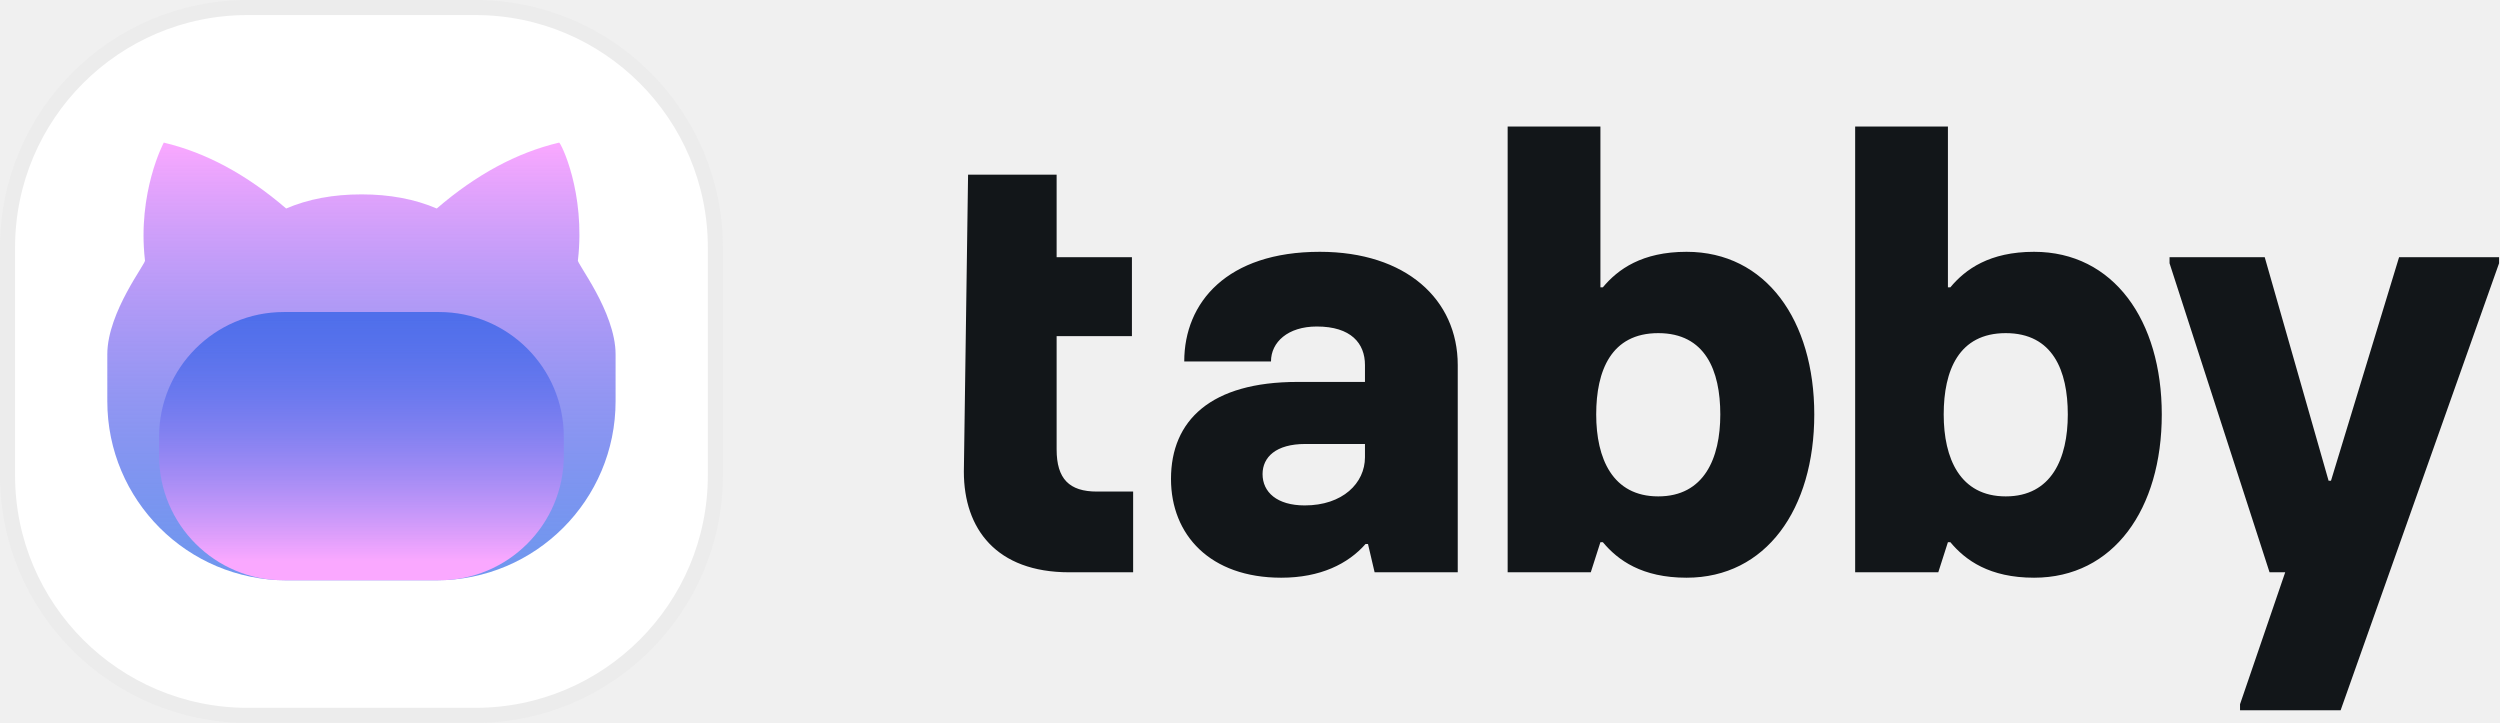
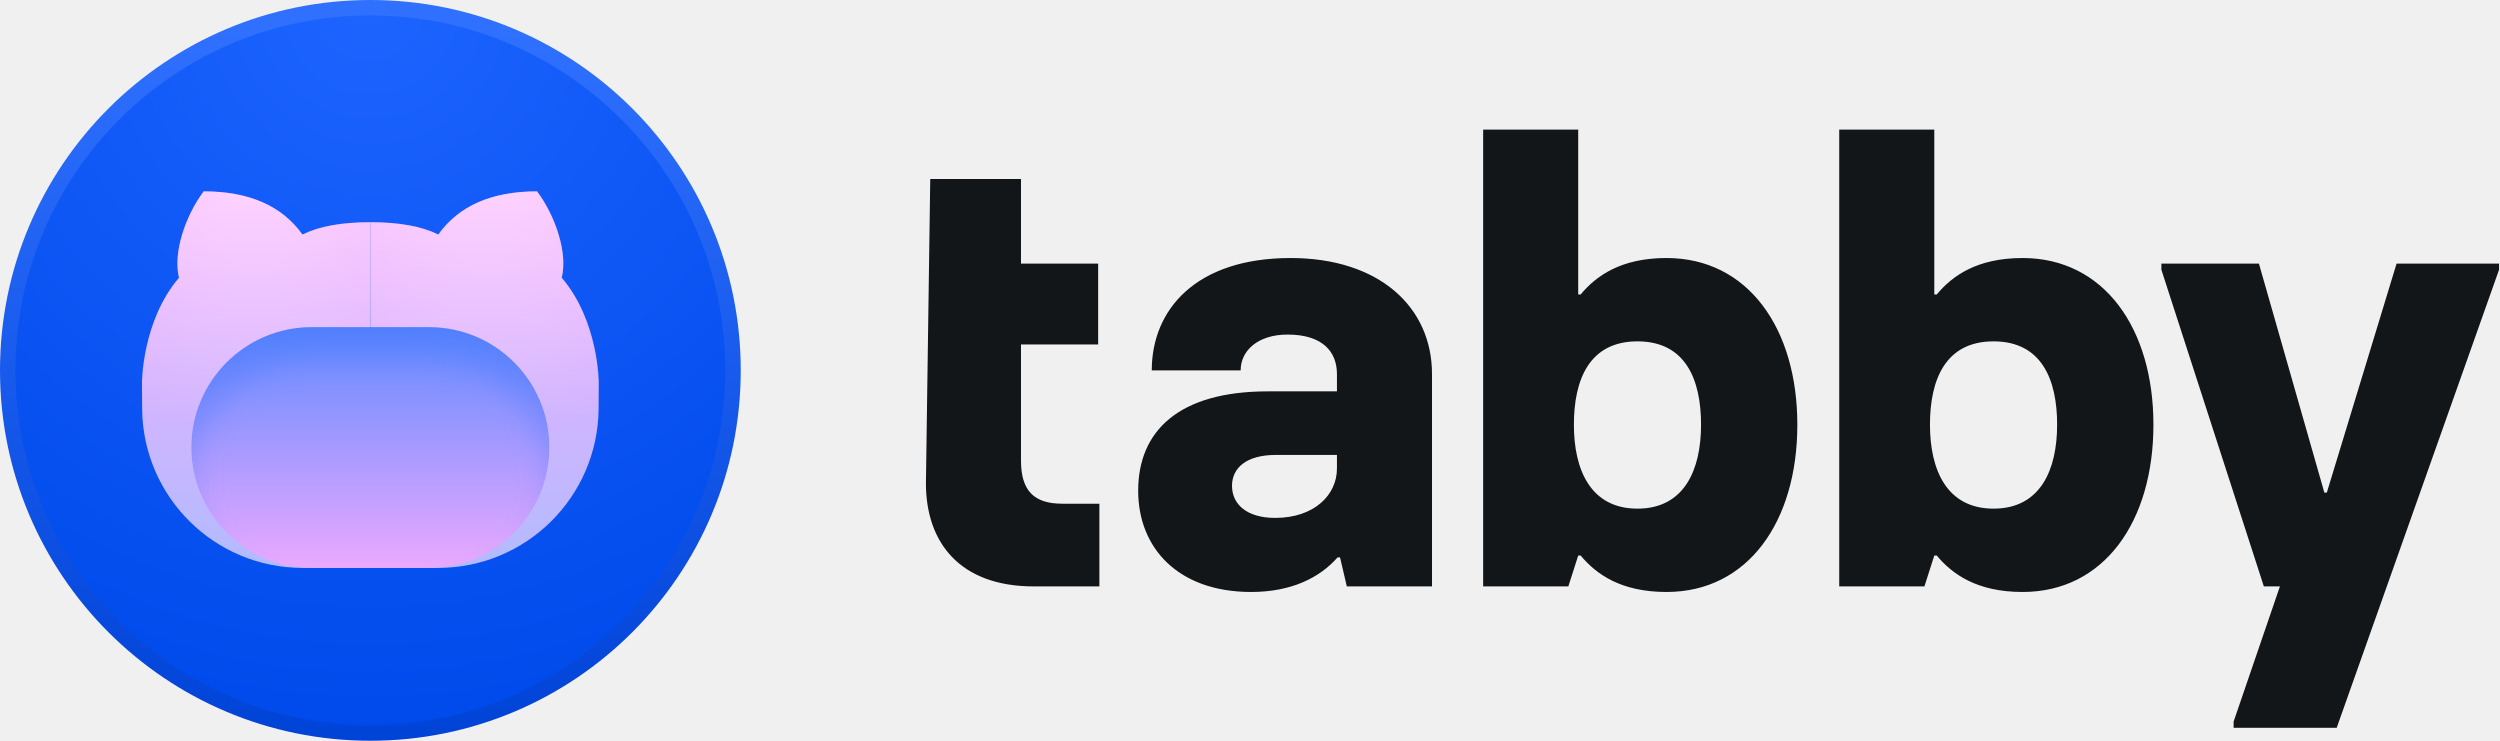
- <svg xmlns="http://www.w3.org/2000/svg" width="83px" height="24px" viewBox="0 0 83 24" version="1.1">
+ <svg xmlns="http://www.w3.org/2000/svg" xmlns:xlink="http://www.w3.org/1999/xlink" width="81px" height="24px" viewBox="0 0 81 24" version="1.1">
  <defs>
-     <linearGradient x1="50%" y1="0%" x2="50%" y2="100%" id="linearGradient-1">
-       <stop stop-color="#FAA8FF" offset="0%" />
-       <stop stop-color="#0F52E3" stop-opacity="0.6" offset="100%" />
+     <radialGradient cx="50%" cy="0%" fx="50%" fy="0%" r="100%" id="radialGradient-1">
+       <stop stop-color="#1D64FF" offset="0%" />
+       <stop stop-color="#004AEB" offset="100%" />
+     </radialGradient>
+     <linearGradient x1="50%" y1="3.186%" x2="50%" y2="100%" id="linearGradient-2">
+       <stop stop-color="#2F70FF" offset="0%" />
+       <stop stop-color="#0043D7" offset="100%" />
    </linearGradient>
-     <linearGradient x1="50%" y1="0%" x2="50%" y2="92.762%" id="linearGradient-2">
-       <stop stop-color="#0F52E3" stop-opacity="0.6" offset="0%" />
-       <stop stop-color="#FAA8FF" offset="100%" />
+     <linearGradient x1="50%" y1="0%" x2="50%" y2="125.236%" id="linearGradient-3">
+       <stop stop-color="#FBADFF" offset="0%" />
+       <stop stop-color="#9FBEFF" offset="100%" />
    </linearGradient>
+     <radialGradient cx="50%" cy="-21.175%" fx="50%" fy="-21.175%" r="138.722%" gradientTransform="translate(0.5,-0.211752),scale(1,0.606557),rotate(90),translate(-0.5,0.211752)" id="radialGradient-4">
+       <stop stop-color="#FFFFFF" stop-opacity="0.6" offset="0%" />
+       <stop stop-color="#FFFFFF" stop-opacity="0" offset="100%" />
+     </radialGradient>
+     <path d="M7.4,1 C8.333,1 9.067,1.133 9.6,1.4 C10.267,0.467 11.333,0 12.8,0 C13.4,0.8 13.8,2 13.6,2.8 C14.8,4.2 14.8,6.2 14.8,6.2 C14.8,6.482 14.798,6.767 14.795,7.055 L14.795,7.055 C14.765,9.905 12.446,12.2 9.596,12.2 L7.4,12.2 C7.4,5.533 7.4,1.8 7.4,1 Z" id="path-5" />
+     <path d="M0,1 C0.933,1 1.667,1.133 2.2,1.4 C2.867,0.467 3.933,0 5.4,0 C6,0.8 6.4,2 6.2,2.8 C7.4,4.2 7.4,6.2 7.4,6.2 C7.4,6.482 7.398,6.767 7.395,7.055 L7.395,7.055 C7.365,9.905 5.046,12.2 2.196,12.2 L0,12.2 C0,5.533 0,1.8 0,1 Z" id="path-6" />
+     <linearGradient x1="50%" y1="112.925%" x2="50%" y2="-15.817%" id="linearGradient-7">
+       <stop stop-color="#FBADFF" offset="0%" />
+       <stop stop-color="#4D85FF" offset="100%" />
+     </linearGradient>
+     <path d="M5.5,4.4 L9.3,4.4 C11.454,4.4 13.2,6.146 13.2,8.3 L13.2,8.3 C13.2,10.454 11.454,12.2 9.3,12.2 L5.5,12.2 C3.346,12.2 1.6,10.454 1.6,8.3 L1.6,8.3 C1.6,6.146 3.346,4.4 5.5,4.4 Z" id="path-8" />
+     <filter x="-8.6%" y="-12.8%" width="117.2%" height="125.6%" filterUnits="objectBoundingBox" id="filter-9">
+       <feGaussianBlur stdDeviation="0.5" in="SourceAlpha" result="shadowBlurInner1" />
+       <feOffset dx="0" dy="1" in="shadowBlurInner1" result="shadowOffsetInner1" />
+       <feComposite in="shadowOffsetInner1" in2="SourceAlpha" operator="arithmetic" k2="-1" k3="1" result="shadowInnerInner1" />
+       <feColorMatrix values="0 0 0 0 0.09   0 0 0 0 0.373   0 0 0 0 0.984  0 0 0 0.24 0" type="matrix" in="shadowInnerInner1" />
+     </filter>
  </defs>
-   <g id="Artboard-Copy-5" stroke="none" stroke-width="1" fill="none" fill-rule="evenodd">
-     <g id="Group-2">
-       <rect id="Rectangle" stroke="#ECECEC" stroke-width="0.5" fill="#FFFFFF" x="0.25" y="0.25" width="23.5" height="23.5" rx="7.969" />
-       <g id="Group" transform="translate(3.5625, 4.734375)">
-         <path d="M8.438,1.719 C9.375,1.719 10.208,1.875 10.938,2.188 C12.249,1.059 13.603,0.33 15,-7.10542736e-15 C15.055,4.79260728e-15 15.882,1.651 15.625,3.906 C15.551,3.963 16.875,5.614 16.875,7.031 C16.875,7.55 16.875,8.068 16.875,8.587 C16.875,11.87 14.214,14.531 10.93,14.531 L8.438,14.531 L5.945,14.531 C2.661,14.531 4.02065395e-16,11.87 0,8.587 C0,8.068 0,7.55 0,7.031 C1.17553026e-15,5.614 1.324,3.963 1.25,3.906 C0.993,1.651 1.875,4.97379915e-14 1.875,4.97379915e-14 C3.272,0.33 4.626,1.059 5.938,2.188 C6.667,1.875 7.5,1.719 8.438,1.719 Z" id="Combined-Shape" fill="url(#linearGradient-1)" />
-         <path d="M5.859,5.625 L11.016,5.625 C13.302,5.625 15.156,7.479 15.156,9.766 L15.156,10.391 C15.156,12.677 13.302,14.531 11.016,14.531 L5.859,14.531 C3.573,14.531 1.719,12.677 1.719,10.391 L1.719,9.766 C1.719,7.479 3.573,5.625 5.859,5.625 Z" id="Rectangle" fill="url(#linearGradient-2)" />
+   <g id="Artboard-Copy-9" stroke="none" stroke-width="1" fill="none" fill-rule="evenodd">
+     <g id="Artboard">
+       <g id="Group-2-Copy-4">
+         <rect id="Rectangle" stroke="url(#linearGradient-2)" stroke-width="0.5" fill="url(#radialGradient-1)" x="0.25" y="0.25" width="23.5" height="23.5" rx="11.75" />
+         <g id="Group" transform="translate(4.6, 6.2)">
+           <g id="Combined-Shape">
+             <use fill="url(#linearGradient-3)" xlink:href="#path-5" />
+             <use fill="url(#radialGradient-4)" xlink:href="#path-5" />
+           </g>
+           <g id="Combined-Shape" transform="translate(3.7, 6.1) scale(-1, 1) translate(-3.7, -6.1) ">
+             <use fill="url(#linearGradient-3)" xlink:href="#path-6" />
+             <use fill="url(#radialGradient-4)" xlink:href="#path-6" />
+           </g>
+           <g id="Rectangle">
+             <use fill="url(#linearGradient-7)" fill-rule="evenodd" xlink:href="#path-8" />
+             <use fill="black" fill-opacity="1" filter="url(#filter-9)" xlink:href="#path-8" />
+           </g>
+         </g>
      </g>
    </g>
-     <path d="M35.5,19 C33.08,19 32,17.56 32,15.66 L32.14,5.8 L35.08,5.8 L35.08,8.54 L37.58,8.54 L37.58,11.16 L35.08,11.16 L35.08,14.92 C35.08,15.9 35.5,16.32 36.42,16.32 L37.62,16.32 L37.62,19 L35.5,19 Z M42.537,19.18 C40.177,19.18 38.877,17.76 38.877,15.9 C38.877,13.96 40.197,12.68 43.077,12.68 L45.317,12.68 L45.317,12.12 C45.317,11.4 44.857,10.84 43.717,10.84 C42.757,10.84 42.197,11.36 42.197,12 L39.317,12 C39.317,10.04 40.737,8.36 43.817,8.36 C46.677,8.36 48.397,9.94 48.397,12.12 L48.397,19 L45.637,19 L45.417,18.06 L45.337,18.06 C44.757,18.72 43.837,19.18 42.537,19.18 Z M43.317,16.78 C44.577,16.78 45.317,16.04 45.317,15.18 L45.317,14.74 L43.337,14.74 C42.357,14.74 41.917,15.18 41.917,15.74 C41.917,16.34 42.397,16.78 43.317,16.78 Z M55.994,19.18 C54.514,19.18 53.714,18.6 53.214,18 L53.134,18 L52.814,19 L50.054,19 L50.054,4.2 L53.134,4.2 L53.134,9.54 L53.214,9.54 C53.714,8.94 54.514,8.36 55.994,8.36 C58.634,8.36 60.234,10.64 60.234,13.76 C60.234,16.9 58.634,19.18 55.994,19.18 Z M55.054,16.48 C56.574,16.48 57.114,15.22 57.114,13.76 C57.114,12.3 56.614,11.06 55.054,11.06 C53.494,11.06 52.994,12.3 52.994,13.76 C52.994,15.22 53.534,16.48 55.054,16.48 Z M67.531,19.18 C66.051,19.18 65.251,18.6 64.751,18 L64.671,18 L64.351,19 L61.591,19 L61.591,4.2 L64.671,4.2 L64.671,9.54 L64.751,9.54 C65.251,8.94 66.051,8.36 67.531,8.36 C70.171,8.36 71.771,10.64 71.771,13.76 C71.771,16.9 70.171,19.18 67.531,19.18 Z M66.591,16.48 C68.111,16.48 68.651,15.22 68.651,13.76 C68.651,12.3 68.151,11.06 66.591,11.06 C65.031,11.06 64.531,12.3 64.531,13.76 C64.531,15.22 65.071,16.48 66.591,16.48 Z M72.029,8.54 L75.189,8.54 L77.309,15.96 L77.389,15.96 L79.649,8.54 L82.969,8.54 L82.969,8.74 L77.709,23.58 L74.369,23.58 L74.369,23.38 L75.869,19 L75.349,19 L72.029,8.74 L72.029,8.54 Z" id="tabby" fill="#121619" />
+     <path d="M33.5,19 C31.08,19 30,17.56 30,15.66 L30.14,5.8 L33.08,5.8 L33.08,8.54 L35.58,8.54 L35.58,11.16 L33.08,11.16 L33.08,14.92 C33.08,15.9 33.5,16.32 34.42,16.32 L35.62,16.32 L35.62,19 L33.5,19 Z M40.537,19.18 C38.177,19.18 36.877,17.76 36.877,15.9 C36.877,13.96 38.197,12.68 41.077,12.68 L43.317,12.68 L43.317,12.12 C43.317,11.4 42.857,10.84 41.717,10.84 C40.757,10.84 40.197,11.36 40.197,12 L37.317,12 C37.317,10.04 38.737,8.36 41.817,8.36 C44.677,8.36 46.397,9.94 46.397,12.12 L46.397,19 L43.637,19 L43.417,18.06 L43.337,18.06 C42.757,18.72 41.837,19.18 40.537,19.18 Z M41.317,16.78 C42.577,16.78 43.317,16.04 43.317,15.18 L43.317,14.74 L41.337,14.74 C40.357,14.74 39.917,15.18 39.917,15.74 C39.917,16.34 40.397,16.78 41.317,16.78 Z M53.994,19.18 C52.514,19.18 51.714,18.6 51.214,18 L51.134,18 L50.814,19 L48.054,19 L48.054,4.2 L51.134,4.2 L51.134,9.54 L51.214,9.54 C51.714,8.94 52.514,8.36 53.994,8.36 C56.634,8.36 58.234,10.64 58.234,13.76 C58.234,16.9 56.634,19.18 53.994,19.18 Z M53.054,16.48 C54.574,16.48 55.114,15.22 55.114,13.76 C55.114,12.3 54.614,11.06 53.054,11.06 C51.494,11.06 50.994,12.3 50.994,13.76 C50.994,15.22 51.534,16.48 53.054,16.48 Z M65.531,19.18 C64.051,19.18 63.251,18.6 62.751,18 L62.671,18 L62.351,19 L59.591,19 L59.591,4.2 L62.671,4.2 L62.671,9.54 L62.751,9.54 C63.251,8.94 64.051,8.36 65.531,8.36 C68.171,8.36 69.771,10.64 69.771,13.76 C69.771,16.9 68.171,19.18 65.531,19.18 Z M64.591,16.48 C66.111,16.48 66.651,15.22 66.651,13.76 C66.651,12.3 66.151,11.06 64.591,11.06 C63.031,11.06 62.531,12.3 62.531,13.76 C62.531,15.22 63.071,16.48 64.591,16.48 Z M70.029,8.54 L73.189,8.54 L75.309,15.96 L75.389,15.96 L77.649,8.54 L80.969,8.54 L80.969,8.74 L75.709,23.58 L72.369,23.58 L72.369,23.38 L73.869,19 L73.349,19 L70.029,8.74 L70.029,8.54 Z" id="tabby" fill="#121619" />
  </g>
</svg>
